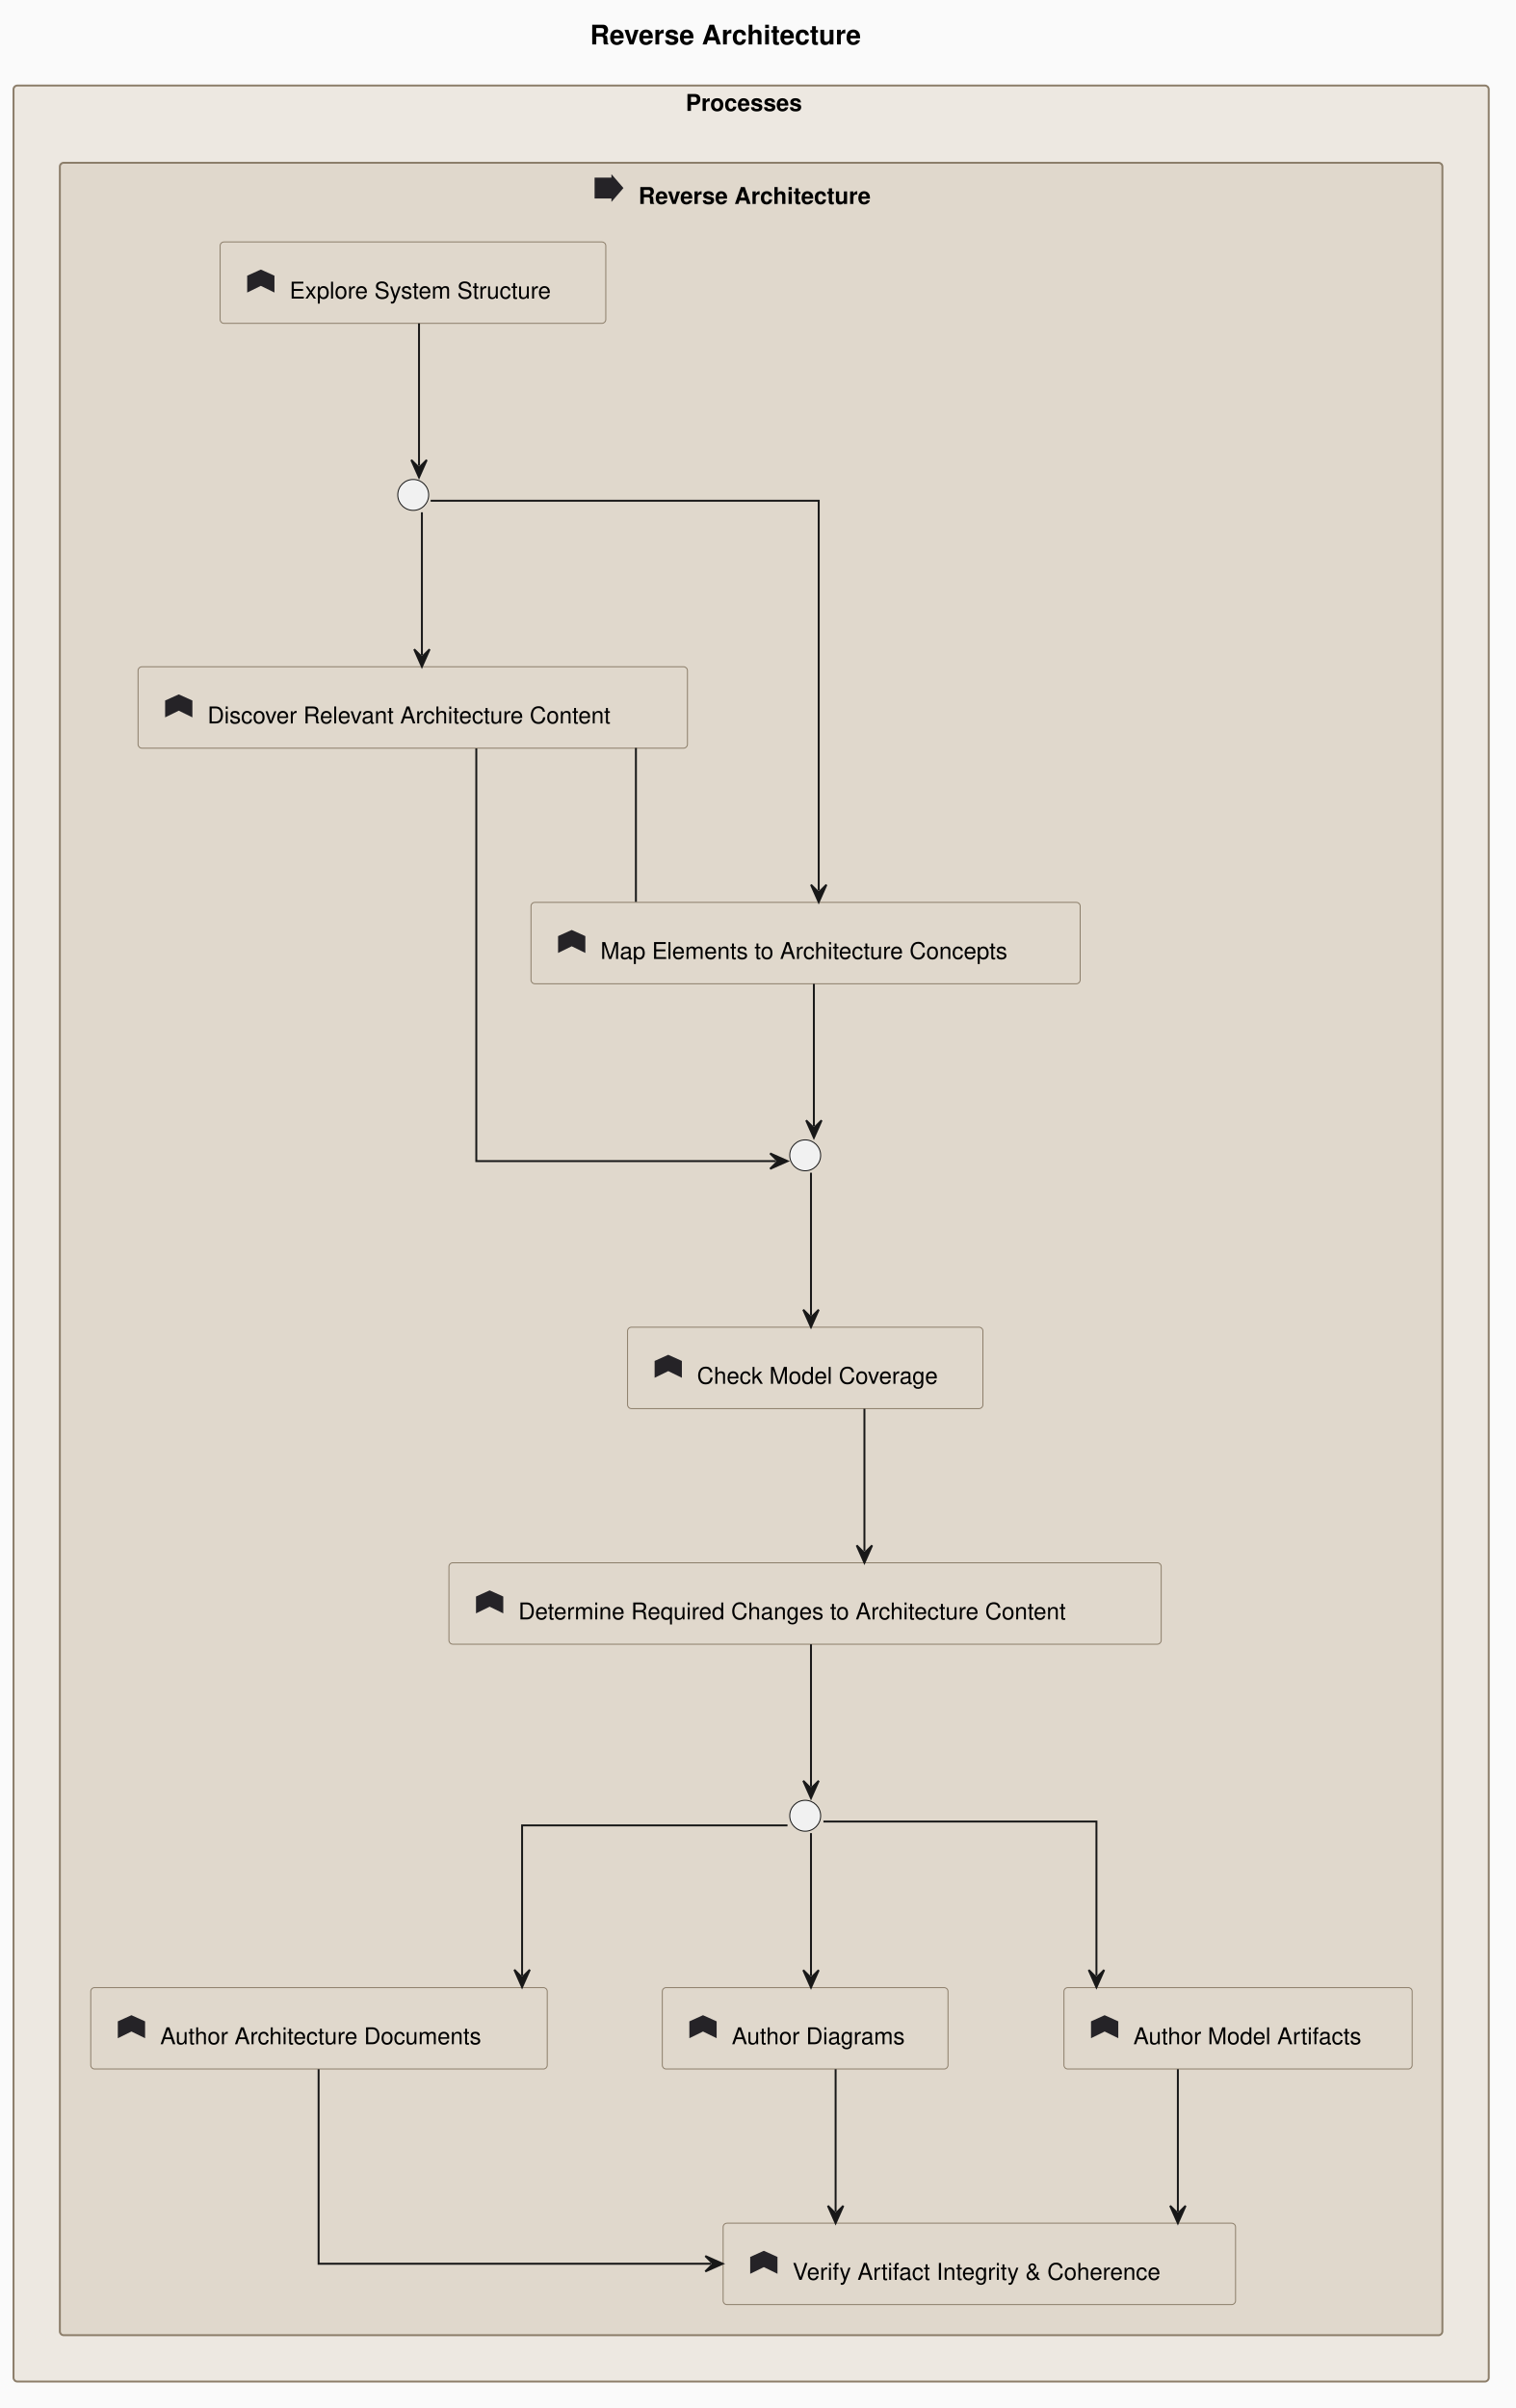
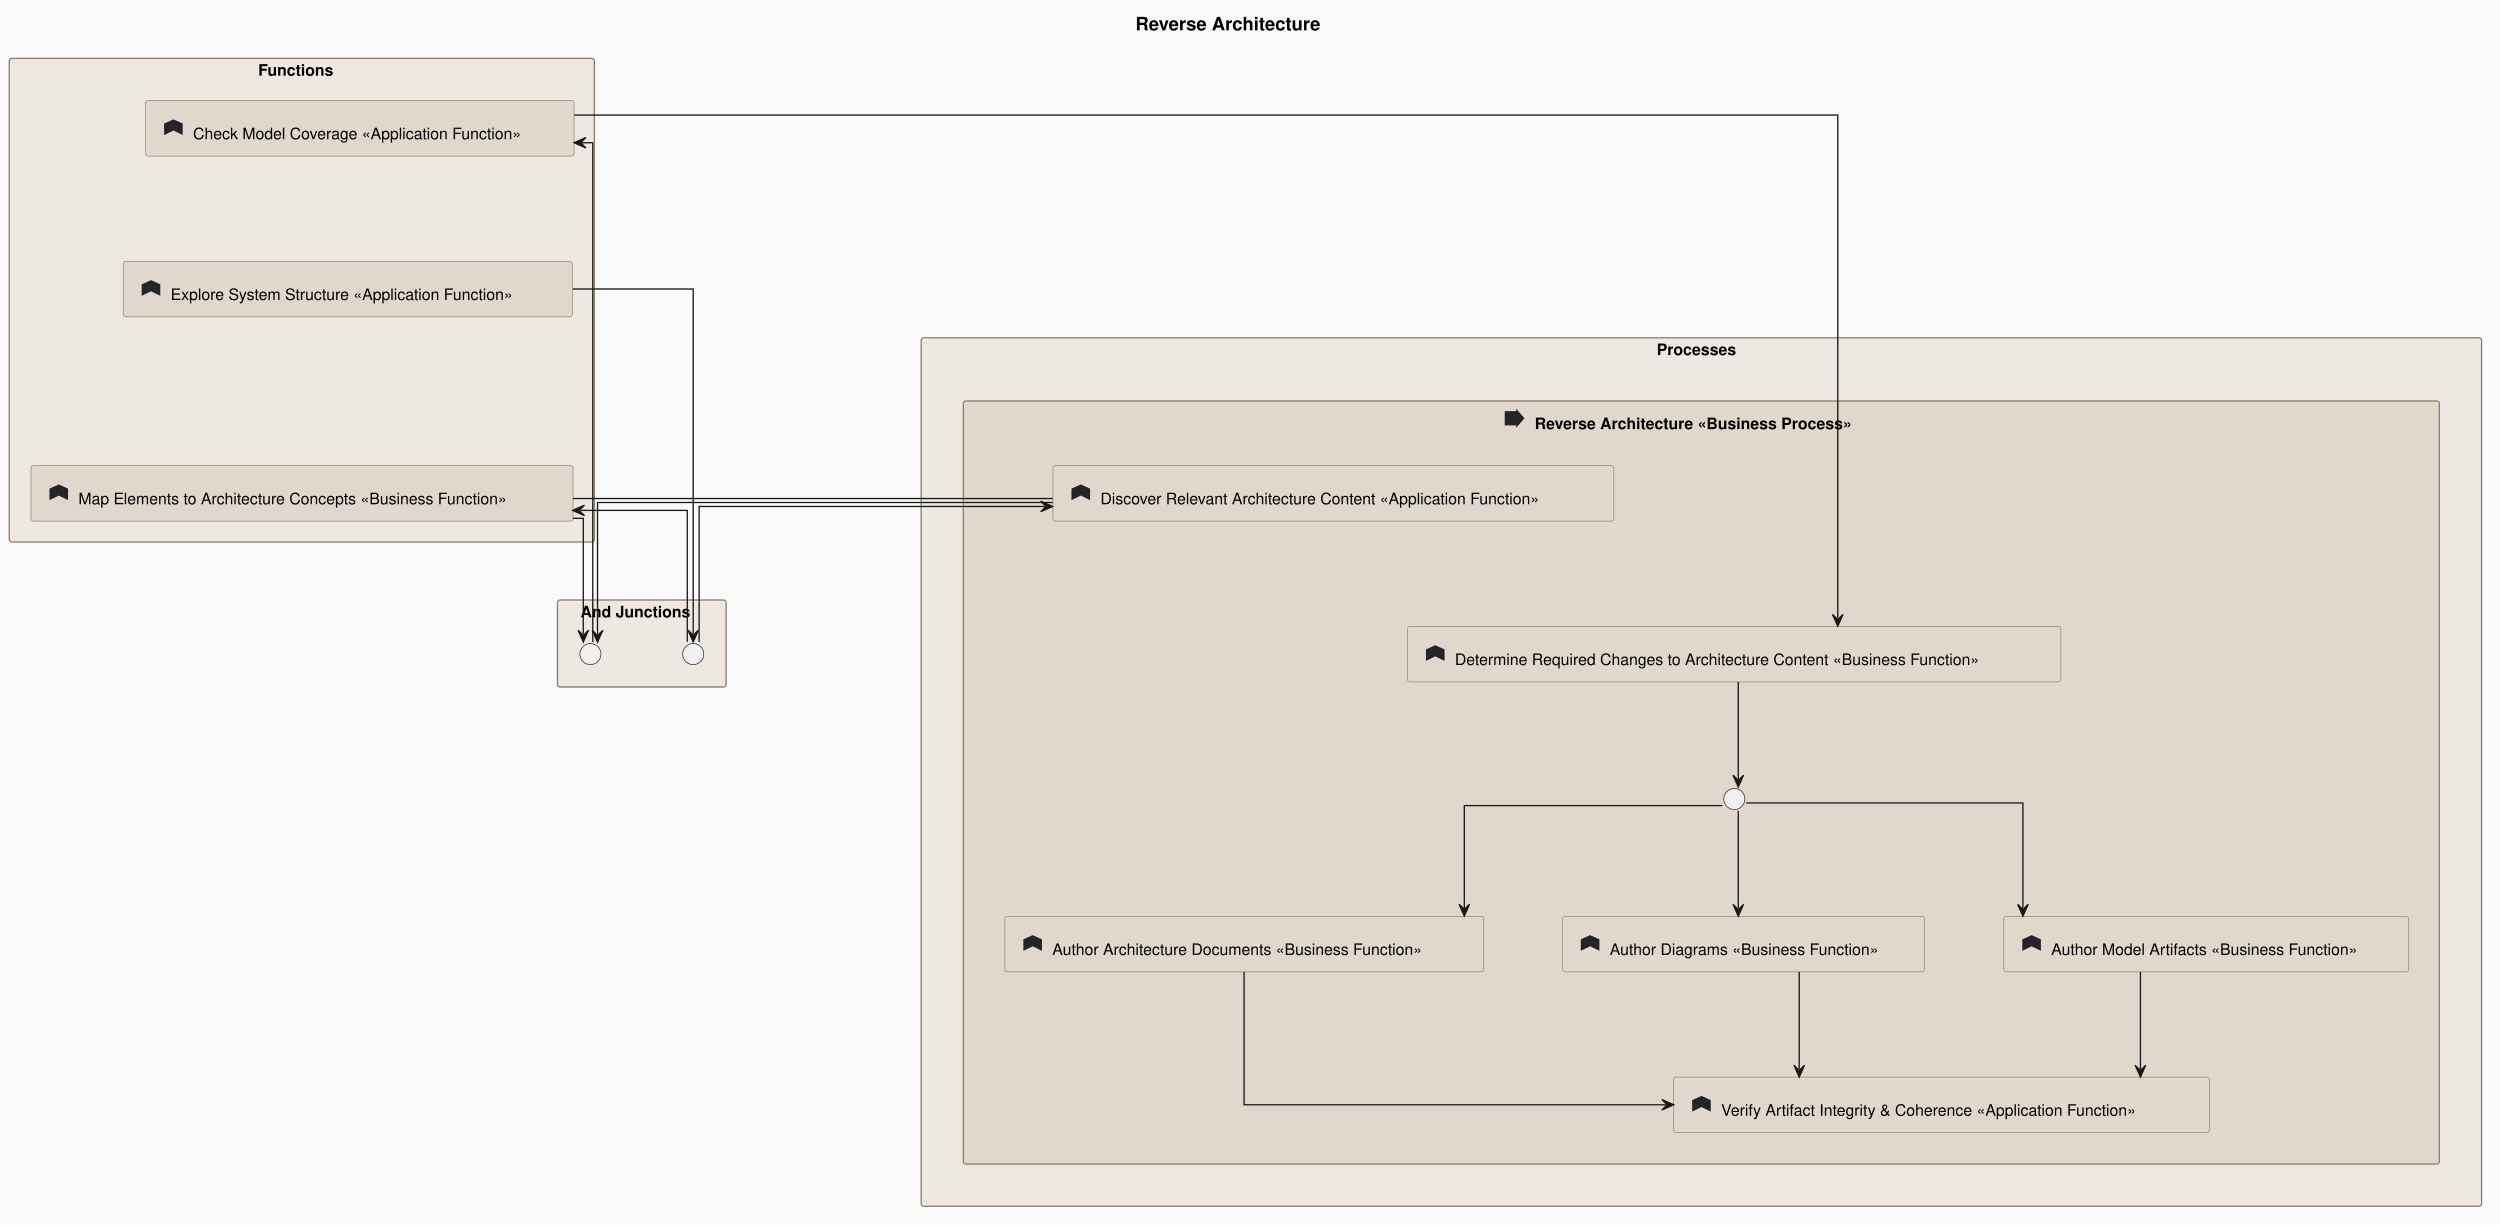
- <svg xmlns="http://www.w3.org/2000/svg" contentStyleType="text/css" data-diagram-type="DESCRIPTION" height="1247px" preserveAspectRatio="none" style="width:785px;height:1247px;background:#FAFAFA;" version="1.1" viewBox="0 0 785 1247" width="785px" zoomAndPan="magnify">
+ <svg xmlns="http://www.w3.org/2000/svg" contentStyleType="text/css" data-diagram-type="DESCRIPTION" height="929px" preserveAspectRatio="none" style="width:1897px;height:929px;background:#FAFAFA;" version="1.1" viewBox="0 0 1897 929" width="1897px" zoomAndPan="magnify">
  <defs />
  <g>
-     <rect fill="#FAFAFA" height="1247" style="stroke:none;stroke-width:1;" width="785" x="0" y="0" />
+     <rect fill="#FAFAFA" height="929" style="stroke:none;stroke-width:1;" width="1897" x="0" y="0" />
    <g class="title" data-source-line="70">
-       <text fill="#000000" font-family="'Helvetica Neue, Helvetica, Arial, sans-serif'" font-size="14" font-weight="700" lengthAdjust="spacing" textLength="166.852" x="305.574" y="22.995">Reverse Architecture</text>
+       <text fill="#000000" font-family="'Helvetica Neue, Helvetica, Arial, sans-serif'" font-size="14" font-weight="700" lengthAdjust="spacing" textLength="166.852" x="861.574" y="22.995">Reverse Architecture</text>
    </g>
    <g class="cluster" data-qualified-name="Processes" data-source-line="72" id="ent0002">
-       <rect fill="#EDE8E1" height="1189" rx="2" ry="2" style="stroke:#8C7E6A;stroke-width:1;" width="764" x="7" y="44.297" />
-       <text fill="#000000" font-family="'Helvetica Neue, Helvetica, Arial, sans-serif'" font-size="12" font-weight="700" lengthAdjust="spacing" textLength="67.775" x="355.112" y="57.435">Processes</text>
+       <rect fill="#EDE8E1" height="659" rx="2" ry="2" style="stroke:#8C7E6A;stroke-width:1;" width="1184" x="699" y="256.297" />
+       <text fill="#000000" font-family="'Helvetica Neue, Helvetica, Arial, sans-serif'" font-size="12" font-weight="700" lengthAdjust="spacing" textLength="67.775" x="1257.112" y="269.435">Processes</text>
    </g>
    <g class="cluster" data-qualified-name="Processes.PRC_CYgU64" data-source-line="73" id="ent0003">
-       <rect fill="#E0D8CC" height="1125" rx="2" ry="2" style="stroke:#8C7E6A;stroke-width:1;" width="716" x="31" y="84.297" />
-       <path d="M307.926,91.974 L316.649,91.974 L316.649,90.174 L322.88,97.374 L316.649,104.574 L316.649,102.774 L307.926,102.774" fill="#252327" style="stroke:none;stroke-width:1;" />
-       <text fill="#000000" font-family="'Helvetica Neue, Helvetica, Arial, sans-serif'" font-size="12" font-weight="700" lengthAdjust="spacing" textLength="143.016" x="330.658" y="105.621">Reverse Architecture</text>
+       <rect fill="#E0D8CC" height="579" rx="2" ry="2" style="stroke:#8C7E6A;stroke-width:1;" width="1120" x="731" y="304.297" />
+       <path d="M1141.794,311.974 L1150.517,311.974 L1150.517,310.174 L1156.747,317.374 L1150.517,324.574 L1150.517,322.774 L1141.794,322.774" fill="#252327" style="stroke:none;stroke-width:1;" />
+       <text fill="#000000" font-family="'Helvetica Neue, Helvetica, Arial, sans-serif'" font-size="12" font-weight="700" lengthAdjust="spacing" textLength="279.281" x="1164.525" y="325.621">Reverse Architecture «Business Process»</text>
    </g>
-     <g class="entity" data-qualified-name="Processes.PRC_CYgU64.FNC_saMRQ0" data-source-line="74" id="ent0004">
-       <rect fill="#E0D8CC" height="42.154" rx="2" ry="2" style="stroke:#8C7E6A;stroke-width:0.5;" width="236.41" x="47" y="1029.297" />
-       <path d="M61.015,1055.497 L61.015,1046.774 L68.077,1043.589 L75.138,1046.774 L75.138,1055.497 L68.077,1052.035" fill="#252327" style="stroke:none;stroke-width:0.5;" />
-       <text fill="#000000" font-family="'Helvetica Neue, Helvetica, Arial, sans-serif'" font-size="12" lengthAdjust="spacing" textLength="190.441" x="82.968" y="1058.621">Author Architecture Documents</text>
+     <g class="cluster" data-qualified-name="Functions" data-source-line="93" id="ent0020">
+       <rect fill="#EDE8E1" height="367" rx="2" ry="2" style="stroke:#8C7E6A;stroke-width:1;" width="444" x="7" y="44.297" />
+       <text fill="#000000" font-family="'Helvetica Neue, Helvetica, Arial, sans-serif'" font-size="12" font-weight="700" lengthAdjust="spacing" textLength="66.176" x="195.912" y="57.435">Functions</text>
    </g>
-     <g class="entity" data-qualified-name="Processes.PRC_CYgU64.FNC_uzJGYp" data-source-line="75" id="ent0005">
-       <rect fill="#E0D8CC" height="42.154" rx="2" ry="2" style="stroke:#8C7E6A;stroke-width:0.5;" width="147.957" x="343" y="1029.297" />
-       <path d="M357.015,1055.497 L357.015,1046.774 L364.077,1043.589 L371.139,1046.774 L371.139,1055.497 L364.077,1052.035" fill="#252327" style="stroke:none;stroke-width:0.5;" />
-       <text fill="#000000" font-family="'Helvetica Neue, Helvetica, Arial, sans-serif'" font-size="12" lengthAdjust="spacing" textLength="101.988" x="378.968" y="1058.621">Author Diagrams</text>
+     <g class="cluster" data-qualified-name="And Junctions" data-source-line="102" id="ent0027">
+       <rect fill="#EDE8E1" height="66" rx="2" ry="2" style="stroke:#8C7E6A;stroke-width:1;" width="128" x="423" y="455.297" />
+       <text fill="#000000" font-family="'Helvetica Neue, Helvetica, Arial, sans-serif'" font-size="12" font-weight="700" lengthAdjust="spacing" textLength="93.041" x="440.479" y="468.435">And Junctions</text>
    </g>
-     <g class="entity" data-qualified-name="Processes.PRC_CYgU64.FNC_yuFXVJ" data-source-line="76" id="ent0006">
-       <rect fill="#E0D8CC" height="42.154" rx="2" ry="2" style="stroke:#8C7E6A;stroke-width:0.5;" width="180.341" x="551" y="1029.297" />
-       <path d="M565.015,1055.497 L565.015,1046.774 L572.077,1043.589 L579.139,1046.774 L579.139,1055.497 L572.077,1052.035" fill="#252327" style="stroke:none;stroke-width:0.5;" />
-       <text fill="#000000" font-family="'Helvetica Neue, Helvetica, Arial, sans-serif'" font-size="12" lengthAdjust="spacing" textLength="134.373" x="586.968" y="1058.621">Author Model Artifacts</text>
+     <g class="entity" data-qualified-name="Processes.PRC_CYgU64.FNC_NGjUCa" data-source-line="74" id="ent0004">
+       <rect fill="#E0D8CC" height="42.154" rx="2" ry="2" style="stroke:#8C7E6A;stroke-width:0.5;" width="406.425" x="1270" y="817.297" />
+       <path d="M1284.015,843.497 L1284.015,834.774 L1291.077,831.589 L1298.139,834.774 L1298.139,843.497 L1291.077,840.035" fill="#252327" style="stroke:none;stroke-width:0.5;" />
+       <text fill="#000000" font-family="'Helvetica Neue, Helvetica, Arial, sans-serif'" font-size="12" lengthAdjust="spacing" textLength="360.457" x="1305.968" y="846.621">Verify Artifact Integrity &amp; Coherence «Application Function»</text>
    </g>
-     <g class="entity" data-qualified-name="Processes.PRC_CYgU64.FNC_SXt2mM" data-source-line="77" id="ent0007">
-       <rect fill="#E0D8CC" height="42.154" rx="2" ry="2" style="stroke:#8C7E6A;stroke-width:0.5;" width="184.033" x="325" y="687.297" />
-       <path d="M339.015,713.497 L339.015,704.774 L346.077,701.589 L353.139,704.774 L353.139,713.497 L346.077,710.035" fill="#252327" style="stroke:none;stroke-width:0.5;" />
-       <text fill="#000000" font-family="'Helvetica Neue, Helvetica, Arial, sans-serif'" font-size="12" lengthAdjust="spacing" textLength="138.065" x="360.968" y="716.621">Check Model Coverage</text>
+     <g class="entity" data-qualified-name="Processes.PRC_CYgU64.FNC_lLdx12" data-source-line="75" id="ent0005">
+       <rect fill="#E0D8CC" height="42.154" rx="2" ry="2" style="stroke:#8C7E6A;stroke-width:0.5;" width="425.574" x="799" y="353.297" />
+       <path d="M813.015,379.497 L813.015,370.774 L820.077,367.589 L827.139,370.774 L827.139,379.497 L820.077,376.035" fill="#252327" style="stroke:none;stroke-width:0.5;" />
+       <text fill="#000000" font-family="'Helvetica Neue, Helvetica, Arial, sans-serif'" font-size="12" lengthAdjust="spacing" textLength="379.606" x="834.968" y="382.621">Discover Relevant Architecture Content «Application Function»</text>
    </g>
-     <g class="entity" data-qualified-name="Processes.PRC_CYgU64.FNC_rkx32U" data-source-line="78" id="ent0008">
-       <rect fill="#E0D8CC" height="42.154" rx="2" ry="2" style="stroke:#8C7E6A;stroke-width:0.5;" width="368.867" x="232.5" y="809.297" />
-       <path d="M246.515,835.497 L246.515,826.774 L253.577,823.589 L260.639,826.774 L260.639,835.497 L253.577,832.035" fill="#252327" style="stroke:none;stroke-width:0.5;" />
-       <text fill="#000000" font-family="'Helvetica Neue, Helvetica, Arial, sans-serif'" font-size="12" lengthAdjust="spacing" textLength="322.898" x="268.468" y="838.621">Determine Required Changes to Architecture Content</text>
+     <g class="entity" data-qualified-name="Processes.PRC_CYgU64.FNC_rkx32U" data-source-line="76" id="ent0006">
+       <rect fill="#E0D8CC" height="42.154" rx="2" ry="2" style="stroke:#8C7E6A;stroke-width:0.5;" width="495.793" x="1068" y="475.297" />
+       <path d="M1082.015,501.497 L1082.015,492.774 L1089.077,489.589 L1096.139,492.774 L1096.139,501.497 L1089.077,498.035" fill="#252327" style="stroke:none;stroke-width:0.5;" />
+       <text fill="#000000" font-family="'Helvetica Neue, Helvetica, Arial, sans-serif'" font-size="12" lengthAdjust="spacing" textLength="449.824" x="1103.968" y="504.621">Determine Required Changes to Architecture Content «Business Function»</text>
    </g>
-     <g class="entity" data-qualified-name="Processes.PRC_CYgU64.FNC_lLdx12" data-source-line="79" id="ent0009">
-       <rect fill="#E0D8CC" height="42.154" rx="2" ry="2" style="stroke:#8C7E6A;stroke-width:0.5;" width="284.515" x="71.5" y="345.297" />
-       <path d="M85.515,371.497 L85.515,362.774 L92.577,359.589 L99.638,362.774 L99.638,371.497 L92.577,368.035" fill="#252327" style="stroke:none;stroke-width:0.5;" />
-       <text fill="#000000" font-family="'Helvetica Neue, Helvetica, Arial, sans-serif'" font-size="12" lengthAdjust="spacing" textLength="238.547" x="107.468" y="374.621">Discover Relevant Architecture Content</text>
+     <g class="entity" data-qualified-name="Processes.PRC_CYgU64.FNC_saMRQ0" data-source-line="77" id="ent0007">
+       <rect fill="#E0D8CC" height="42.154" rx="2" ry="2" style="stroke:#8C7E6A;stroke-width:0.5;" width="363.336" x="762.5" y="695.297" />
+       <path d="M776.515,721.497 L776.515,712.774 L783.577,709.589 L790.639,712.774 L790.639,721.497 L783.577,718.035" fill="#252327" style="stroke:none;stroke-width:0.5;" />
+       <text fill="#000000" font-family="'Helvetica Neue, Helvetica, Arial, sans-serif'" font-size="12" lengthAdjust="spacing" textLength="317.367" x="798.468" y="724.621">Author Architecture Documents «Business Function»</text>
    </g>
-     <g class="entity" data-qualified-name="Processes.PRC_CYgU64.FNC_erPw5B" data-source-line="80" id="ent0010">
-       <rect fill="#E0D8CC" height="42.154" rx="2" ry="2" style="stroke:#8C7E6A;stroke-width:0.5;" width="199.724" x="114" y="125.297" />
-       <path d="M128.015,151.497 L128.015,142.774 L135.077,139.589 L142.138,142.774 L142.138,151.497 L135.077,148.035" fill="#252327" style="stroke:none;stroke-width:0.5;" />
-       <text fill="#000000" font-family="'Helvetica Neue, Helvetica, Arial, sans-serif'" font-size="12" lengthAdjust="spacing" textLength="153.756" x="149.968" y="154.621">Explore System Structure</text>
+     <g class="entity" data-qualified-name="Processes.PRC_CYgU64.FNC_uzJGYp" data-source-line="78" id="ent0008">
+       <rect fill="#E0D8CC" height="42.154" rx="2" ry="2" style="stroke:#8C7E6A;stroke-width:0.5;" width="274.882" x="1185.5" y="695.297" />
+       <path d="M1199.515,721.497 L1199.515,712.774 L1206.577,709.589 L1213.639,712.774 L1213.639,721.497 L1206.577,718.035" fill="#252327" style="stroke:none;stroke-width:0.5;" />
+       <text fill="#000000" font-family="'Helvetica Neue, Helvetica, Arial, sans-serif'" font-size="12" lengthAdjust="spacing" textLength="228.914" x="1221.468" y="724.621">Author Diagrams «Business Function»</text>
    </g>
-     <g class="entity" data-qualified-name="Processes.PRC_CYgU64.JNO_chqH1_" data-source-line="81" id="ent0011">
-       <ellipse cx="417" cy="940.297" fill="#F1F1F1" rx="8" ry="8" style="stroke:#181818;stroke-width:0.5;" />
+     <g class="entity" data-qualified-name="Processes.PRC_CYgU64.FNC_yuFXVJ" data-source-line="79" id="ent0009">
+       <rect fill="#E0D8CC" height="42.154" rx="2" ry="2" style="stroke:#8C7E6A;stroke-width:0.5;" width="307.267" x="1520.5" y="695.297" />
+       <path d="M1534.515,721.497 L1534.515,712.774 L1541.577,709.589 L1548.639,712.774 L1548.639,721.497 L1541.577,718.035" fill="#252327" style="stroke:none;stroke-width:0.5;" />
+       <text fill="#000000" font-family="'Helvetica Neue, Helvetica, Arial, sans-serif'" font-size="12" lengthAdjust="spacing" textLength="261.299" x="1556.468" y="724.621">Author Model Artifacts «Business Function»</text>
    </g>
-     <g class="entity" data-qualified-name="Processes.PRC_CYgU64.FNC_oRz6Qe" data-source-line="82" id="ent0012">
-       <rect fill="#E0D8CC" height="42.154" rx="2" ry="2" style="stroke:#8C7E6A;stroke-width:0.5;" width="284.404" x="275" y="467.297" />
-       <path d="M289.015,493.497 L289.015,484.774 L296.077,481.589 L303.139,484.774 L303.139,493.497 L296.077,490.035" fill="#252327" style="stroke:none;stroke-width:0.5;" />
-       <text fill="#000000" font-family="'Helvetica Neue, Helvetica, Arial, sans-serif'" font-size="12" lengthAdjust="spacing" textLength="238.435" x="310.968" y="496.621">Map Elements to Architecture Concepts</text>
+     <g class="entity" data-qualified-name="Processes.PRC_CYgU64.JNO_chqH1_" data-source-line="80" id="ent0010">
+       <ellipse cx="1316" cy="606.297" fill="#F1F1F1" rx="8" ry="8" style="stroke:#181818;stroke-width:0.5;" />
    </g>
-     <g class="entity" data-qualified-name="Processes.PRC_CYgU64.FNC_NGjUCa" data-source-line="83" id="ent0013">
-       <rect fill="#E0D8CC" height="42.154" rx="2" ry="2" style="stroke:#8C7E6A;stroke-width:0.5;" width="265.367" x="374.5" y="1151.297" />
-       <path d="M388.515,1177.497 L388.515,1168.774 L395.577,1165.589 L402.639,1168.774 L402.639,1177.497 L395.577,1174.035" fill="#252327" style="stroke:none;stroke-width:0.5;" />
-       <text fill="#000000" font-family="'Helvetica Neue, Helvetica, Arial, sans-serif'" font-size="12" lengthAdjust="spacing" textLength="219.398" x="410.468" y="1180.621">Verify Artifact Integrity &amp; Coherence</text>
+     <g class="entity" data-qualified-name="Functions.FNC_SXt2mM" data-source-line="94" id="ent0021">
+       <rect fill="#E0D8CC" height="42.154" rx="2" ry="2" style="stroke:#8C7E6A;stroke-width:0.5;" width="325.091" x="110.5" y="76.297" />
+       <path d="M124.515,102.497 L124.515,93.774 L131.577,90.589 L138.638,93.774 L138.638,102.497 L131.577,99.035" fill="#252327" style="stroke:none;stroke-width:0.5;" />
+       <text fill="#000000" font-family="'Helvetica Neue, Helvetica, Arial, sans-serif'" font-size="12" lengthAdjust="spacing" textLength="279.123" x="146.468" y="105.621">Check Model Coverage «Application Function»</text>
    </g>
-     <g class="entity" data-qualified-name="Processes.PRC_CYgU64.JNA_zGOowi" data-source-line="84" id="ent0014">
-       <ellipse cx="214" cy="256.297" fill="#F1F1F1" rx="8" ry="8" style="stroke:#181818;stroke-width:0.5;" />
+     <g class="entity" data-qualified-name="Functions.FNC_erPw5B" data-source-line="95" id="ent0022">
+       <rect fill="#E0D8CC" height="42.154" rx="2" ry="2" style="stroke:#8C7E6A;stroke-width:0.5;" width="340.783" x="93.5" y="198.297" />
+       <path d="M107.515,224.497 L107.515,215.774 L114.577,212.589 L121.638,215.774 L121.638,224.497 L114.577,221.035" fill="#252327" style="stroke:none;stroke-width:0.5;" />
+       <text fill="#000000" font-family="'Helvetica Neue, Helvetica, Arial, sans-serif'" font-size="12" lengthAdjust="spacing" textLength="294.815" x="129.468" y="227.621">Explore System Structure «Application Function»</text>
    </g>
-     <g class="entity" data-qualified-name="Processes.PRC_CYgU64.JNA_Ps7rVy" data-source-line="85" id="ent0015">
-       <ellipse cx="417" cy="598.297" fill="#F1F1F1" rx="8" ry="8" style="stroke:#181818;stroke-width:0.5;" />
+     <g class="entity" data-qualified-name="Functions.FNC_oRz6Qe" data-source-line="96" id="ent0023">
+       <rect fill="#E0D8CC" height="42.154" rx="2" ry="2" style="stroke:#8C7E6A;stroke-width:0.5;" width="411.33" x="23.5" y="353.297" />
+       <path d="M37.515,379.497 L37.515,370.774 L44.577,367.589 L51.639,370.774 L51.639,379.497 L44.577,376.035" fill="#252327" style="stroke:none;stroke-width:0.5;" />
+       <text fill="#000000" font-family="'Helvetica Neue, Helvetica, Arial, sans-serif'" font-size="12" lengthAdjust="spacing" textLength="365.361" x="59.468" y="382.621">Map Elements to Architecture Concepts «Business Function»</text>
    </g>
-     <g class="link" data-entity-1="ent0010" data-entity-2="ent0014" data-link-type="dependency" data-source-line="113" id="lnk39">
-       <path d="M217,167.507 C217,191.607 217,223.837 217,241.187" fill="none" id="FNC_erPw5B-to-JNA_zGOowi" style="stroke:#181818;stroke-width:1;" />
-       <polygon fill="#181818" points="217,247.187,221,238.187,217,242.187,213,238.187,217,247.187" style="stroke:#181818;stroke-width:1;" />
+     <g class="entity" data-qualified-name="And Junctions.JNA_Ps7rVy" data-source-line="103" id="ent0028">
+       <ellipse cx="448" cy="496.297" fill="#F1F1F1" rx="8" ry="8" style="stroke:#181818;stroke-width:0.5;" />
    </g>
-     <g class="link" data-entity-1="ent0014" data-entity-2="ent0009" data-link-type="dependency" data-source-line="114" id="lnk40">
-       <path d="M218.5,265.297 C218.5,282.637 218.5,315.107 218.5,339.237" fill="none" id="JNA_zGOowi-to-FNC_lLdx12" style="stroke:#181818;stroke-width:1;" />
-       <polygon fill="#181818" points="218.5,345.237,222.5,336.237,218.5,340.237,214.5,336.237,218.5,345.237" style="stroke:#181818;stroke-width:1;" />
+     <g class="entity" data-qualified-name="And Junctions.JNA_zGOowi" data-source-line="104" id="ent0029">
+       <ellipse cx="526" cy="496.297" fill="#F1F1F1" rx="8" ry="8" style="stroke:#181818;stroke-width:0.5;" />
    </g>
-     <g class="link" data-entity-1="ent0012" data-entity-2="ent0009" data-link-type="association" data-source-line="109" id="lnk35">
-       <path d="M329.33,467.047 C329.33,444.657 329.33,409.607 329.33,387.307" fill="none" id="FNC_oRz6Qe-FNC_lLdx12" style="stroke:#181818;stroke-width:1;" />
+     <g class="link" data-entity-1="ent0006" data-entity-2="ent0010" data-link-type="dependency" data-source-line="121" id="lnk45">
+       <path d="M1319,517.507 C1319,541.607 1319,573.837 1319,591.187" fill="none" id="FNC_rkx32U-to-JNO_chqH1_" style="stroke:#181818;stroke-width:1;" />
+       <polygon fill="#181818" points="1319,597.187,1323,588.187,1319,592.187,1315,588.187,1319,597.187" style="stroke:#181818;stroke-width:1;" />
    </g>
-     <g class="link" data-entity-1="ent0012" data-entity-2="ent0015" data-link-type="dependency" data-source-line="117" id="lnk43">
-       <path d="M421.5,509.507 C421.5,533.607 421.5,565.837 421.5,583.187" fill="none" id="FNC_oRz6Qe-to-JNA_Ps7rVy" style="stroke:#181818;stroke-width:1;" />
-       <polygon fill="#181818" points="421.5,589.187,425.5,580.187,421.5,584.187,417.5,580.187,421.5,589.187" style="stroke:#181818;stroke-width:1;" />
+     <g class="link" data-entity-1="ent0010" data-entity-2="ent0007" data-link-type="dependency" data-source-line="124" id="lnk48">
+       <path d="M1306.93,611.297 C1267.28,611.297 1111.12,611.297 1111.12,611.297 C1111.12,611.297 1111.12,658.367 1111.12,689.047" fill="none" id="JNO_chqH1_-to-FNC_saMRQ0" style="stroke:#181818;stroke-width:1;" />
+       <polygon fill="#181818" points="1111.12,695.047,1115.12,686.047,1111.12,690.047,1107.12,686.047,1111.12,695.047" style="stroke:#181818;stroke-width:1;" />
    </g>
-     <g class="link" data-entity-1="ent0015" data-entity-2="ent0007" data-link-type="dependency" data-source-line="118" id="lnk44">
-       <path d="M420,607.297 C420,624.637 420,657.107 420,681.237" fill="none" id="JNA_Ps7rVy-to-FNC_SXt2mM" style="stroke:#181818;stroke-width:1;" />
-       <polygon fill="#181818" points="420,687.237,424,678.237,420,682.237,416,678.237,420,687.237" style="stroke:#181818;stroke-width:1;" />
+     <g class="link" data-entity-1="ent0009" data-entity-2="ent0004" data-link-type="dependency" data-source-line="112" id="lnk34">
+       <path d="M1624.17,737.547 C1624.17,759.937 1624.17,788.987 1624.17,811.287" fill="none" id="FNC_yuFXVJ-to-FNC_NGjUCa" style="stroke:#181818;stroke-width:1;" />
+       <polygon fill="#181818" points="1624.17,817.287,1628.17,808.287,1624.17,812.287,1620.17,808.287,1624.17,817.287" style="stroke:#181818;stroke-width:1;" />
    </g>
-     <g class="link" data-entity-1="ent0007" data-entity-2="ent0008" data-link-type="dependency" data-source-line="108" id="lnk34">
-       <path d="M447.67,729.547 C447.67,751.937 447.67,780.987 447.67,803.287" fill="none" id="FNC_SXt2mM-to-FNC_rkx32U" style="stroke:#181818;stroke-width:1;" />
-       <polygon fill="#181818" points="447.67,809.287,451.67,800.287,447.67,804.287,443.67,800.287,447.67,809.287" style="stroke:#181818;stroke-width:1;" />
+     <g class="link" data-entity-1="ent0010" data-entity-2="ent0008" data-link-type="dependency" data-source-line="123" id="lnk47">
+       <path d="M1319,615.297 C1319,632.637 1319,665.107 1319,689.237" fill="none" id="JNO_chqH1_-to-FNC_uzJGYp" style="stroke:#181818;stroke-width:1;" />
+       <polygon fill="#181818" points="1319,695.237,1323,686.237,1319,690.237,1315,686.237,1319,695.237" style="stroke:#181818;stroke-width:1;" />
    </g>
-     <g class="link" data-entity-1="ent0008" data-entity-2="ent0011" data-link-type="dependency" data-source-line="119" id="lnk45">
-       <path d="M420,851.507 C420,875.607 420,907.837 420,925.187" fill="none" id="FNC_rkx32U-to-JNO_chqH1_" style="stroke:#181818;stroke-width:1;" />
-       <polygon fill="#181818" points="420,931.187,424,922.187,420,926.187,416,922.187,420,931.187" style="stroke:#181818;stroke-width:1;" />
+     <g class="link" data-entity-1="ent0010" data-entity-2="ent0009" data-link-type="dependency" data-source-line="122" id="lnk46">
+       <path d="M1325.13,609.297 C1366.58,609.297 1535,609.297 1535,609.297 C1535,609.297 1535,657.977 1535,689.157" fill="none" id="JNO_chqH1_-to-FNC_yuFXVJ" style="stroke:#181818;stroke-width:1;" />
+       <polygon fill="#181818" points="1535,695.157,1539,686.157,1535,690.157,1531,686.157,1535,695.157" style="stroke:#181818;stroke-width:1;" />
    </g>
-     <g class="link" data-entity-1="ent0011" data-entity-2="ent0004" data-link-type="dependency" data-source-line="122" id="lnk48">
-       <path d="M407.83,945.297 C375.73,945.297 270.38,945.297 270.38,945.297 C270.38,945.297 270.38,992.367 270.38,1023.047" fill="none" id="JNO_chqH1_-to-FNC_saMRQ0" style="stroke:#181818;stroke-width:1;" />
-       <polygon fill="#181818" points="270.38,1029.047,274.38,1020.047,270.38,1024.047,266.38,1020.047,270.38,1029.047" style="stroke:#181818;stroke-width:1;" />
+     <g class="link" data-entity-1="ent0023" data-entity-2="ent0028" data-link-type="dependency" data-source-line="119" id="lnk42">
+       <path d="M434.74,393.297 C439.76,393.297 442.6,393.297 442.6,393.297 C442.6,393.297 442.6,455.947 442.6,481.157" fill="none" id="FNC_oRz6Qe-to-JNA_Ps7rVy" style="stroke:#181818;stroke-width:1;" />
+       <polygon fill="#181818" points="442.6,487.157,446.6,478.157,442.6,482.157,438.6,478.157,442.6,487.157" style="stroke:#181818;stroke-width:1;" />
    </g>
-     <g class="link" data-entity-1="ent0006" data-entity-2="ent0013" data-link-type="dependency" data-source-line="110" id="lnk36">
-       <path d="M610,1071.547 C610,1093.937 610,1122.987 610,1145.287" fill="none" id="FNC_yuFXVJ-to-FNC_NGjUCa" style="stroke:#181818;stroke-width:1;" />
-       <polygon fill="#181818" points="610,1151.287,614,1142.287,610,1146.287,606,1142.287,610,1151.287" style="stroke:#181818;stroke-width:1;" />
+     <g class="link" data-entity-1="ent0021" data-entity-2="ent0006" data-link-type="dependency" data-source-line="110" id="lnk32">
+       <path d="M435.78,87.297 C746.7,87.297 1394.5,87.297 1394.5,87.297 C1394.5,87.297 1394.5,385.417 1394.5,469.167" fill="none" id="FNC_SXt2mM-to-FNC_rkx32U" style="stroke:#181818;stroke-width:1;" />
+       <polygon fill="#181818" points="1394.5,475.167,1398.5,466.167,1394.5,470.167,1390.5,466.167,1394.5,475.167" style="stroke:#181818;stroke-width:1;" />
    </g>
-     <g class="link" data-entity-1="ent0014" data-entity-2="ent0012" data-link-type="dependency" data-source-line="115" id="lnk41">
-       <path d="M223.02,259.297 C263.22,259.297 424,259.297 424,259.297 C424,259.297 424,404.477 424,461.167" fill="none" id="JNA_zGOowi-to-FNC_oRz6Qe" style="stroke:#181818;stroke-width:1;" />
-       <polygon fill="#181818" points="424,467.167,428,458.167,424,462.167,420,458.167,424,467.167" style="stroke:#181818;stroke-width:1;" />
+     <g class="link" data-entity-1="ent0023" data-entity-2="ent0005" data-link-type="association" data-source-line="111" id="lnk33">
+       <path d="M434.72,378.297 C546.87,378.297 685.49,378.297 798.78,378.297" fill="none" id="FNC_oRz6Qe-FNC_lLdx12" style="stroke:#181818;stroke-width:1;" />
    </g>
-     <g class="link" data-entity-1="ent0009" data-entity-2="ent0015" data-link-type="dependency" data-source-line="116" id="lnk42">
-       <path d="M246.67,387.567 C246.67,445.417 246.67,601.297 246.67,601.297 C246.67,601.297 366.46,601.297 401.84,601.297" fill="none" id="FNC_lLdx12-to-JNA_Ps7rVy" style="stroke:#181818;stroke-width:1;" />
-       <polygon fill="#181818" points="407.84,601.297,398.84,597.297,402.84,601.297,398.84,605.297,407.84,601.297" style="stroke:#181818;stroke-width:1;" />
+     <g class="link" data-entity-1="ent0008" data-entity-2="ent0004" data-link-type="dependency" data-source-line="113" id="lnk35">
+       <path d="M1365.25,737.547 C1365.25,759.937 1365.25,788.987 1365.25,811.287" fill="none" id="FNC_uzJGYp-to-FNC_NGjUCa" style="stroke:#181818;stroke-width:1;" />
+       <polygon fill="#181818" points="1365.25,817.287,1369.25,808.287,1365.25,812.287,1361.25,808.287,1365.25,817.287" style="stroke:#181818;stroke-width:1;" />
    </g>
-     <g class="link" data-entity-1="ent0011" data-entity-2="ent0005" data-link-type="dependency" data-source-line="121" id="lnk47">
-       <path d="M420,949.297 C420,966.637 420,999.107 420,1023.237" fill="none" id="JNO_chqH1_-to-FNC_uzJGYp" style="stroke:#181818;stroke-width:1;" />
-       <polygon fill="#181818" points="420,1029.237,424,1020.237,420,1024.237,416,1020.237,420,1029.237" style="stroke:#181818;stroke-width:1;" />
+     <g class="link" data-entity-1="ent0007" data-entity-2="ent0004" data-link-type="dependency" data-source-line="114" id="lnk36">
+       <path d="M944,737.547 C944,772.497 944,838.297 944,838.297 C944,838.297 1114.81,838.297 1263.99,838.297" fill="none" id="FNC_saMRQ0-to-FNC_NGjUCa" style="stroke:#181818;stroke-width:1;" />
+       <polygon fill="#181818" points="1269.99,838.297,1260.99,834.297,1264.99,838.297,1260.99,842.297,1269.99,838.297" style="stroke:#181818;stroke-width:1;" />
    </g>
-     <g class="link" data-entity-1="ent0011" data-entity-2="ent0006" data-link-type="dependency" data-source-line="120" id="lnk46">
-       <path d="M426.44,943.297 C459.46,943.297 567.83,943.297 567.83,943.297 C567.83,943.297 567.83,991.977 567.83,1023.157" fill="none" id="JNO_chqH1_-to-FNC_yuFXVJ" style="stroke:#181818;stroke-width:1;" />
-       <polygon fill="#181818" points="567.83,1029.157,571.83,1020.157,567.83,1024.157,563.83,1020.157,567.83,1029.157" style="stroke:#181818;stroke-width:1;" />
+     <g class="link" data-entity-1="ent0022" data-entity-2="ent0029" data-link-type="dependency" data-source-line="115" id="lnk37">
+       <path d="M434.73,219.297 C484.61,219.297 526,219.297 526,219.297 C526,219.297 526,433.017 526,481.077" fill="none" id="FNC_erPw5B-to-JNA_zGOowi" style="stroke:#181818;stroke-width:1;" />
+       <polygon fill="#181818" points="526,487.077,530,478.077,526,482.077,522,478.077,526,487.077" style="stroke:#181818;stroke-width:1;" />
    </g>
-     <g class="link" data-entity-1="ent0005" data-entity-2="ent0013" data-link-type="dependency" data-source-line="111" id="lnk37">
-       <path d="M432.75,1071.547 C432.75,1093.937 432.75,1122.987 432.75,1145.287" fill="none" id="FNC_uzJGYp-to-FNC_NGjUCa" style="stroke:#181818;stroke-width:1;" />
-       <polygon fill="#181818" points="432.75,1151.287,436.75,1142.287,432.75,1146.287,428.75,1142.287,432.75,1151.287" style="stroke:#181818;stroke-width:1;" />
+     <g class="link" data-entity-1="ent0029" data-entity-2="ent0005" data-link-type="dependency" data-source-line="116" id="lnk38">
+       <path d="M530.5,487.127 C530.5,460.387 530.5,384.297 530.5,384.297 C530.5,384.297 663.91,384.297 792.7,384.297" fill="none" id="JNA_zGOowi-to-FNC_lLdx12" style="stroke:#181818;stroke-width:1;" />
+       <polygon fill="#181818" points="798.7,384.297,789.7,380.297,793.7,384.297,789.7,388.297,798.7,384.297" style="stroke:#181818;stroke-width:1;" />
    </g>
-     <g class="link" data-entity-1="ent0004" data-entity-2="ent0013" data-link-type="dependency" data-source-line="112" id="lnk38">
-       <path d="M165,1071.547 C165,1106.497 165,1172.297 165,1172.297 C165,1172.297 272.15,1172.297 368.28,1172.297" fill="none" id="FNC_saMRQ0-to-FNC_NGjUCa" style="stroke:#181818;stroke-width:1;" />
-       <polygon fill="#181818" points="374.28,1172.297,365.28,1168.297,369.28,1172.297,365.28,1176.297,374.28,1172.297" style="stroke:#181818;stroke-width:1;" />
+     <g class="link" data-entity-1="ent0023" data-entity-2="ent0029" data-link-type="dependency" data-source-line="117" id="lnk40">
+       <path d="M440.53,387.297 C489.31,387.297 521.5,387.297 521.5,387.297 C521.5,387.297 521.5,460.647 521.5,487.007" fill="none" id="FNC_oRz6Qe-backto-JNA_zGOowi" style="stroke:#181818;stroke-width:1;" />
+       <polygon fill="#181818" points="434.53,387.297,443.53,391.297,439.53,387.297,443.53,383.297,434.53,387.297" style="stroke:#181818;stroke-width:1;" />
+     </g>
+     <g class="link" data-entity-1="ent0005" data-entity-2="ent0028" data-link-type="dependency" data-source-line="118" id="lnk41">
+       <path d="M798.83,381.297 C641.05,381.297 453.4,381.297 453.4,381.297 C453.4,381.297 453.4,454.167 453.4,481.277" fill="none" id="FNC_lLdx12-to-JNA_Ps7rVy" style="stroke:#181818;stroke-width:1;" />
+       <polygon fill="#181818" points="453.4,487.277,457.4,478.277,453.4,482.277,449.4,478.277,453.4,487.277" style="stroke:#181818;stroke-width:1;" />
+     </g>
+     <g class="link" data-entity-1="ent0021" data-entity-2="ent0028" data-link-type="dependency" data-source-line="120" id="lnk44">
+       <path d="M441.63,108.297 C450.46,108.297 449.8,108.297 449.8,108.297 C449.8,108.297 449.8,428.337 449.8,487.087" fill="none" id="FNC_SXt2mM-backto-JNA_Ps7rVy" style="stroke:#181818;stroke-width:1;" />
+       <polygon fill="#181818" points="435.63,108.297,444.63,112.297,440.63,108.297,444.63,104.297,435.63,108.297" style="stroke:#181818;stroke-width:1;" />
    </g>
  </g>
</svg>
